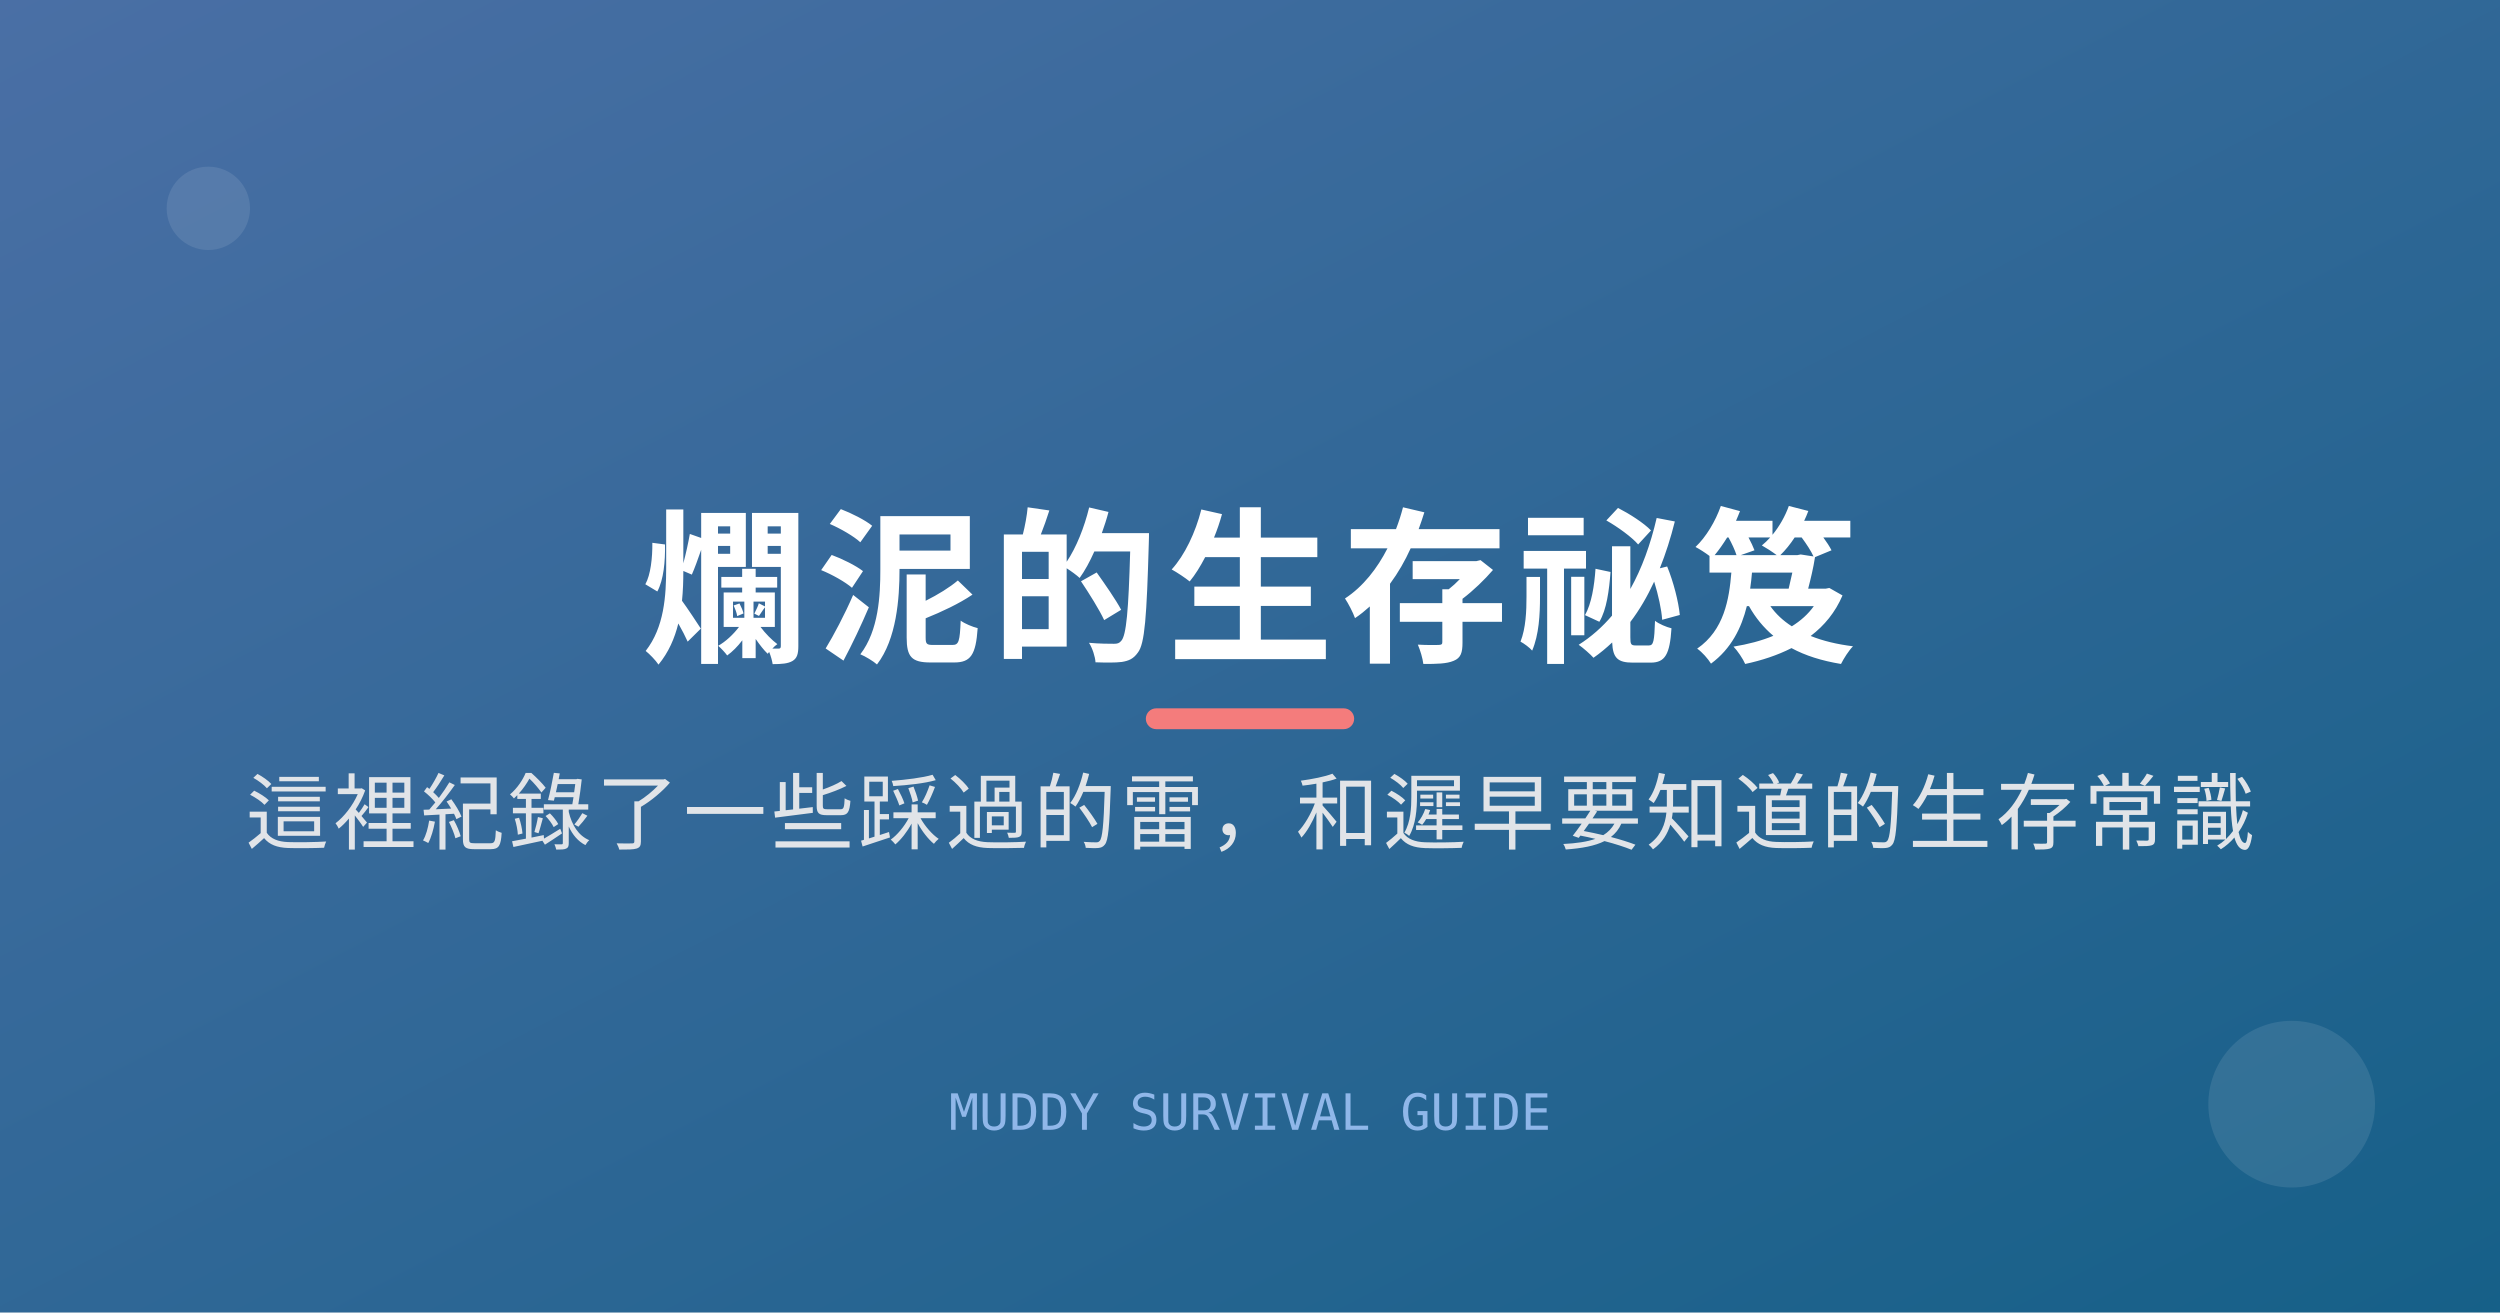
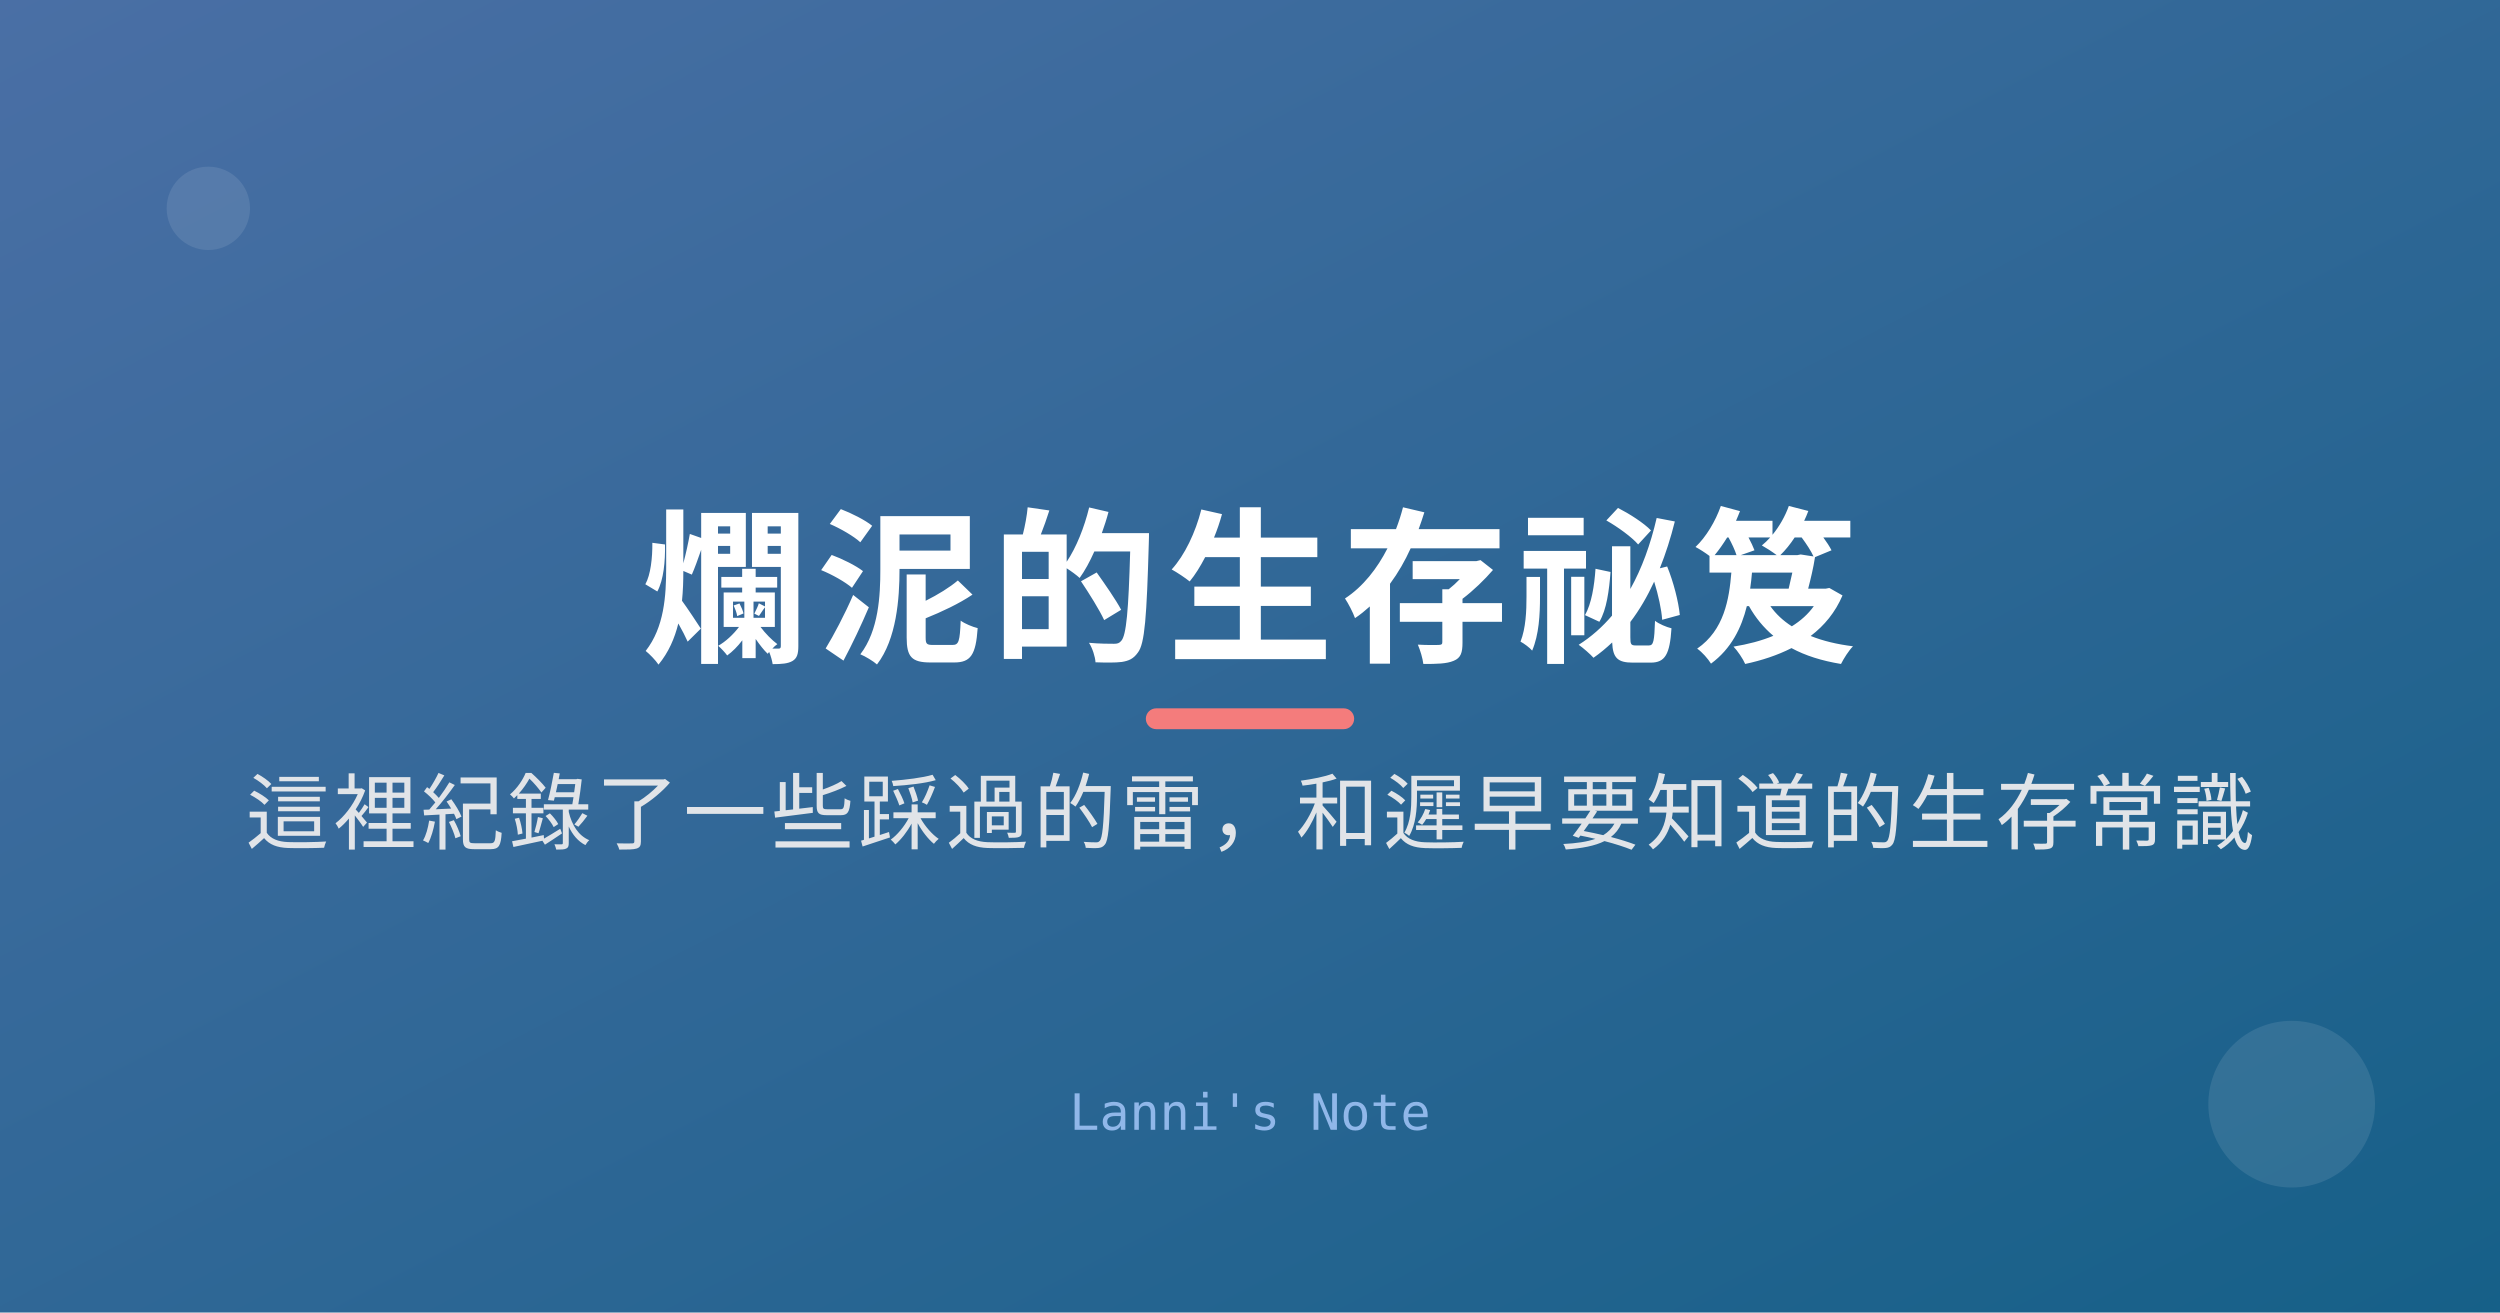
<svg xmlns="http://www.w3.org/2000/svg" width="1200" height="630" viewBox="0 0 1200 630">
  <defs>
    <linearGradient id="grad" x1="0%" y1="0%" x2="100%" y2="100%">
      <stop offset="0%" style="stop-color:#4a6fa5;stop-opacity:1" />
      <stop offset="100%" style="stop-color:#166088;stop-opacity:1" />
    </linearGradient>
  </defs>
  <rect width="100%" height="100%" fill="url(#grad)" />
  <circle cx="100" cy="100" r="20" fill="#ffffff" opacity="0.1" />
  <circle cx="1100" cy="530" r="40" fill="#ffffff" opacity="0.1" />
  <text x="50%" y="45%" dominant-baseline="middle" text-anchor="middle" font-family="'Segoe UI', 'Microsoft JhengHei', sans-serif" font-weight="bold" font-size="80" fill="#ffffff" letter-spacing="4">
    爛泥的生存祕笈
  </text>
  <rect x="550" y="340" width="100" height="10" rx="5" fill="#f47c7c" />
  <text x="50%" y="62%" dominant-baseline="middle" text-anchor="middle" font-family="'Segoe UI', 'Microsoft JhengHei', sans-serif" font-size="40" fill="#e1e4e8" letter-spacing="2">
    這裡紀錄了一些踩過的雷，和遲早要知道的生存常識
  </text>
  <text x="50%" y="85%" dominant-baseline="middle" text-anchor="middle" font-family="monospace" font-size="24" fill="#aaccff" opacity="0.8">
-     MUDDY SURVIVAL GUIDE
+     Lanni's Note
  </text>
</svg>
